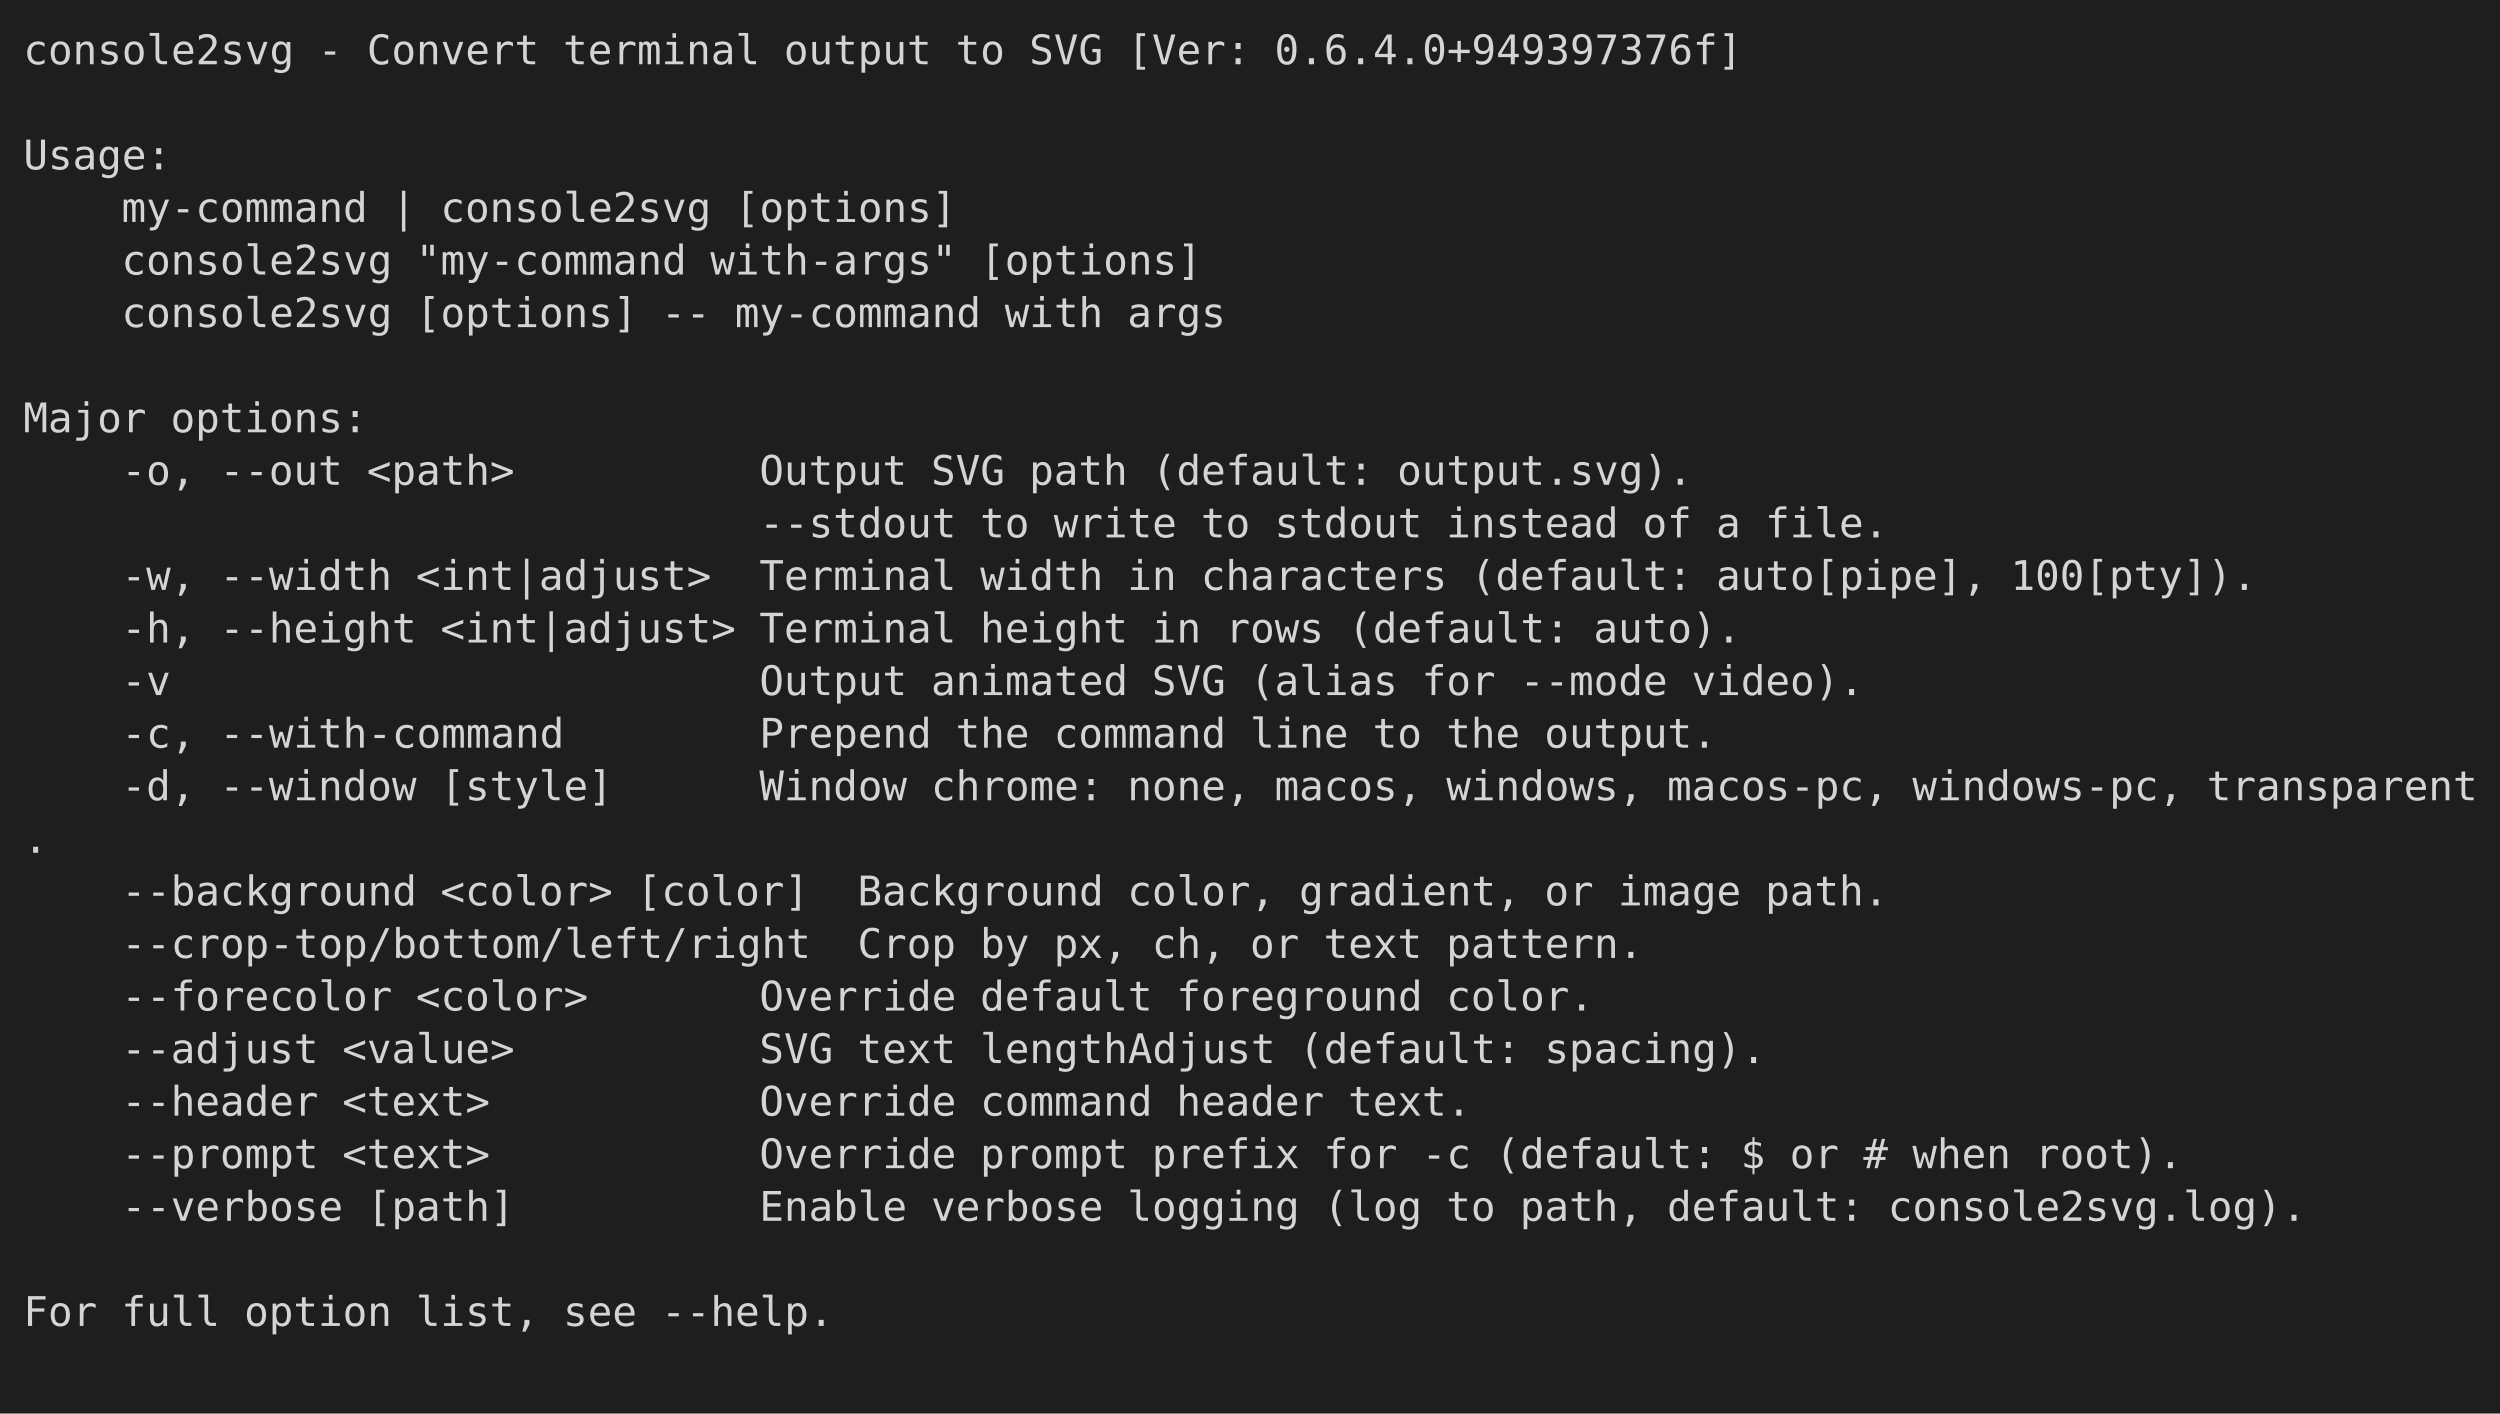
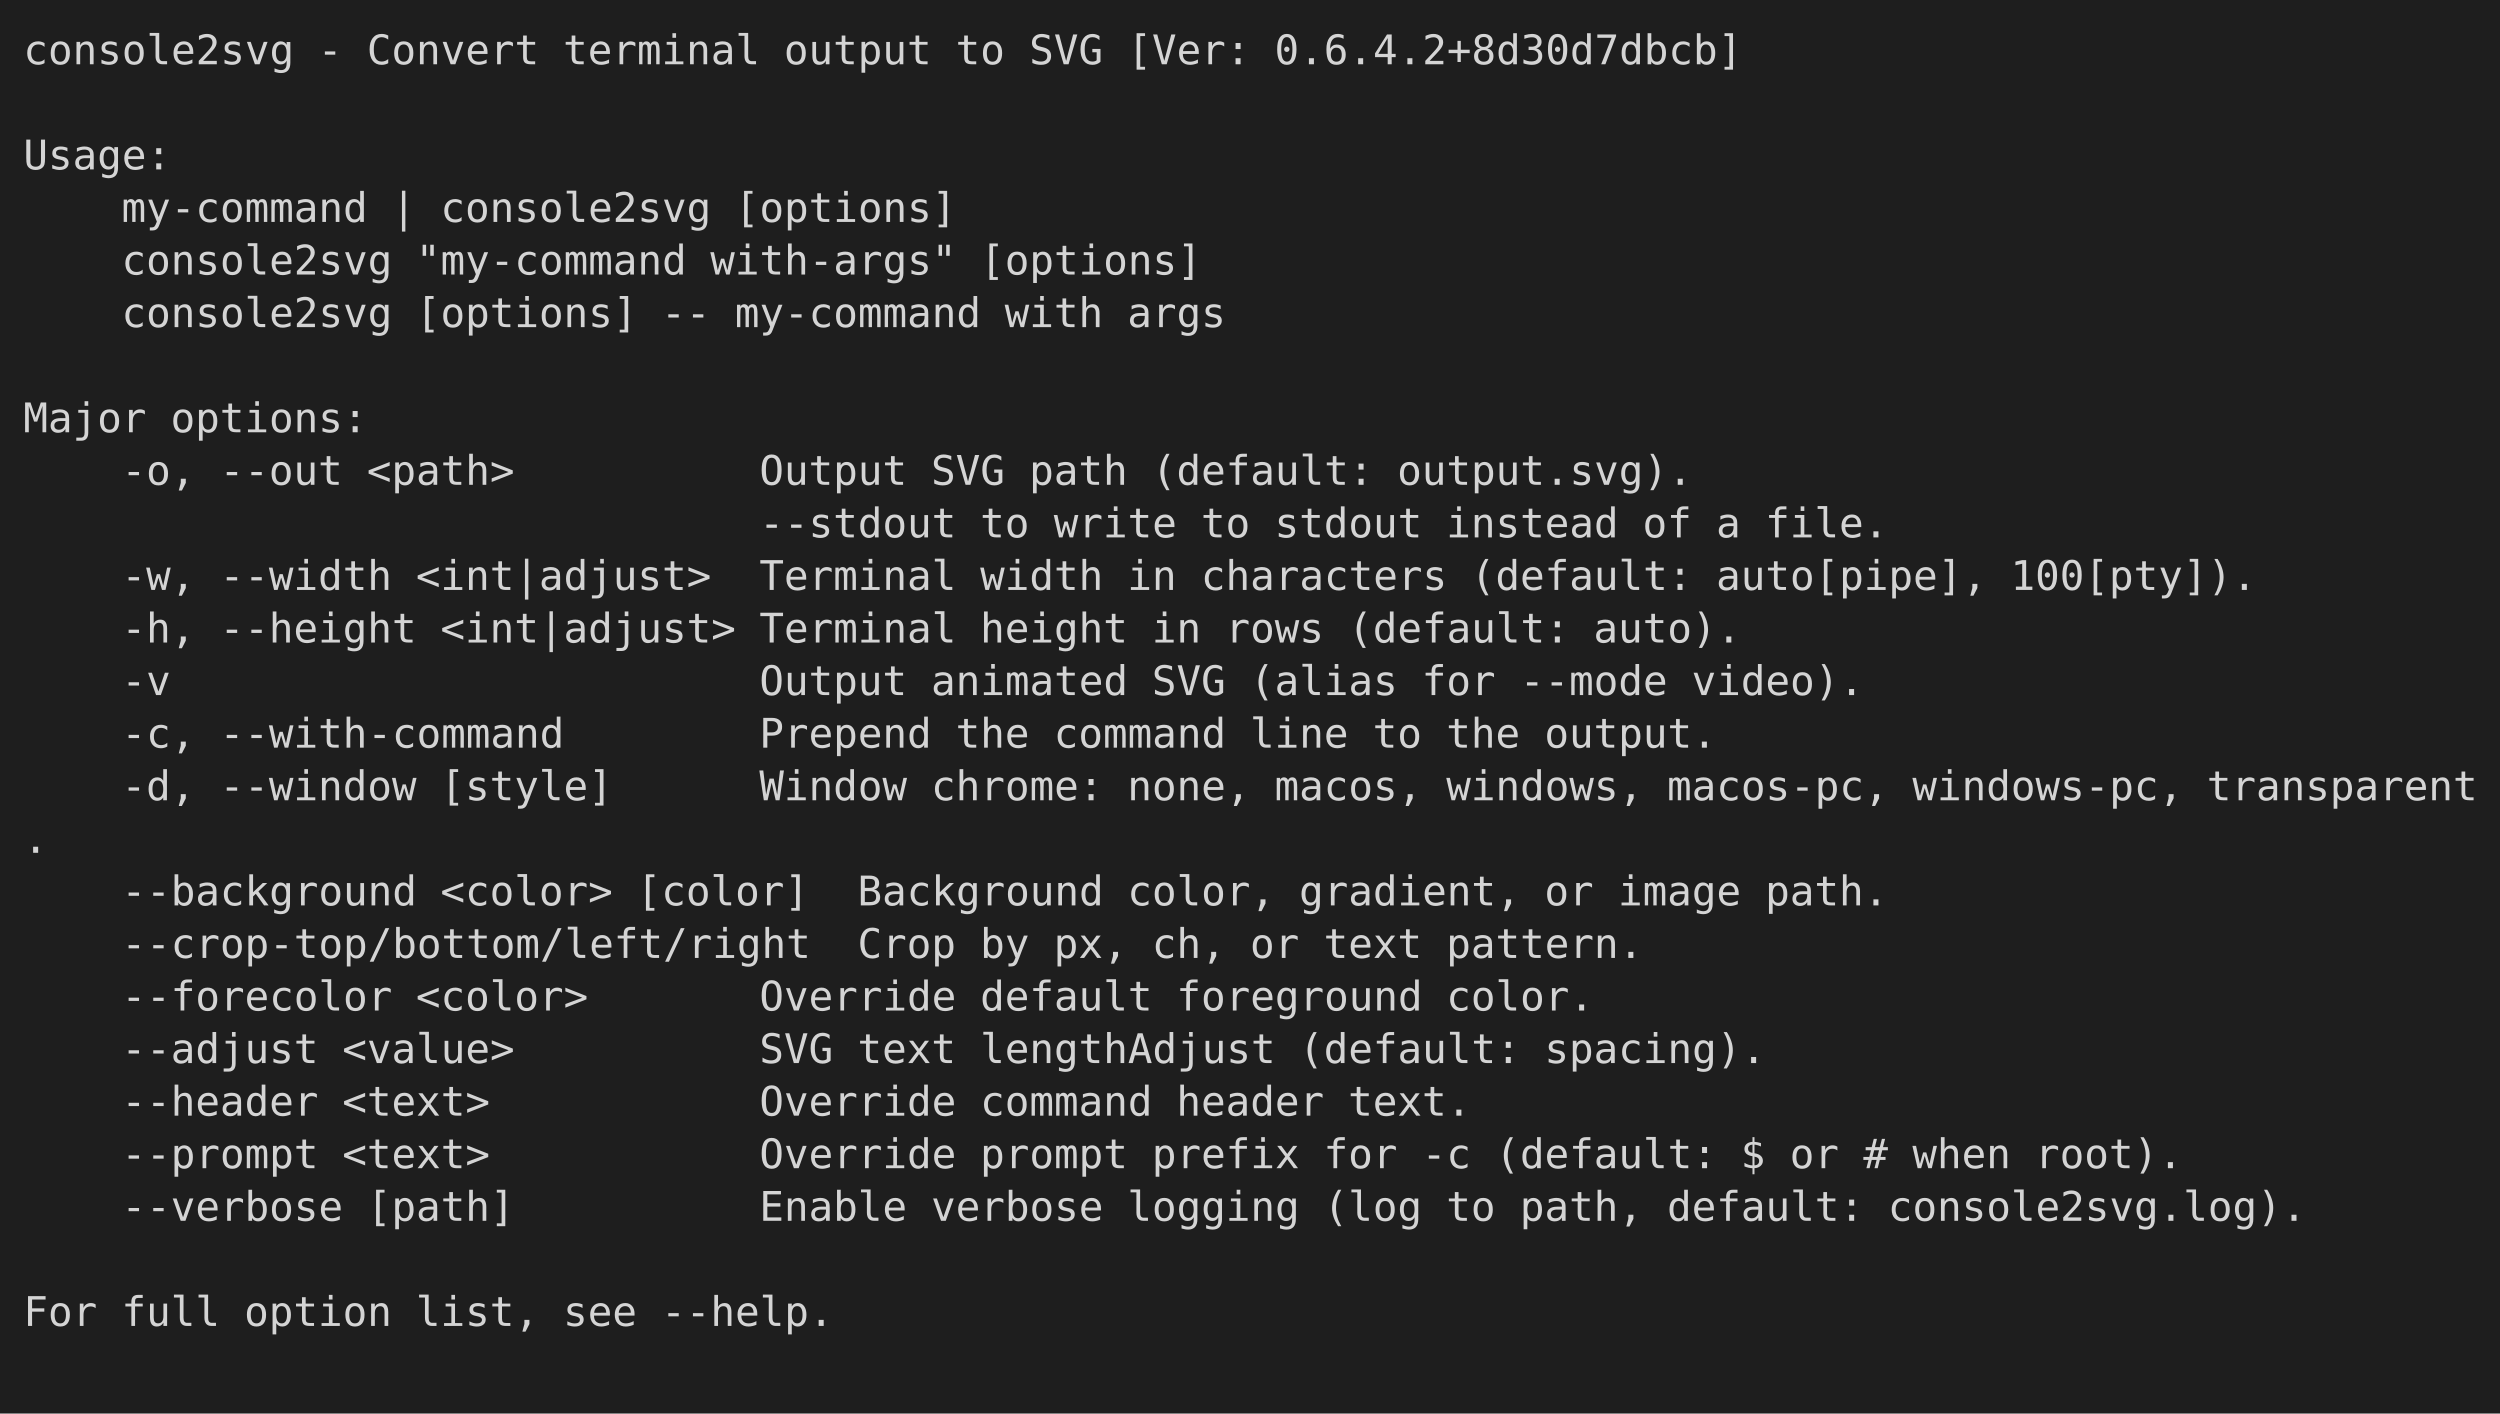
<svg xmlns="http://www.w3.org/2000/svg" viewBox="0 0 856 484" role="img" aria-label="console2svg output">
  <style>
.crt {
  font-family: ui-monospace,"Cascadia Mono","Segoe UI Mono","SFMono-Regular",Menlo,monospace;
  font-size: 14px;
}
text {
  dominant-baseline: alphabetic;
}
.bg {
  shape-rendering: crispEdges;
}
</style>
  <rect x="0" y="0" width="856" height="484" fill="#1e1e1e" />
  <g transform="translate(8 8)">
    <rect width="840" height="468" fill="#1e1e1e" />
    <text class="crt" x="0" y="14" fill="#d4d4d4" textLength="92.4" lengthAdjust="spacing">console2svg</text>
    <text class="crt" x="100.8" y="14" fill="#d4d4d4" textLength="8.4" lengthAdjust="spacing">-</text>
    <text class="crt" x="117.6" y="14" fill="#d4d4d4" textLength="58.8" lengthAdjust="spacing">Convert</text>
    <text class="crt" x="184.8" y="14" fill="#d4d4d4" textLength="67.2" lengthAdjust="spacing">terminal</text>
    <text class="crt" x="260.4" y="14" fill="#d4d4d4" textLength="50.4" lengthAdjust="spacing">output</text>
    <text class="crt" x="319.2" y="14" fill="#d4d4d4" textLength="16.8" lengthAdjust="spacing">to</text>
    <text class="crt" x="344.4" y="14" fill="#d4d4d4" textLength="25.2" lengthAdjust="spacing">SVG</text>
    <text class="crt" x="378" y="14" fill="#d4d4d4" textLength="42" lengthAdjust="spacing">[Ver:</text>
-     <text class="crt" x="428.4" y="14" fill="#d4d4d4" textLength="159.6" lengthAdjust="spacing">0.6.4.0+949397376f]</text>
+     <text class="crt" x="428.4" y="14" fill="#d4d4d4" textLength="159.6" lengthAdjust="spacing">0.6.4.2+8d30d7dbcb]</text>
    <text class="crt" x="0" y="50" fill="#d4d4d4" textLength="50.4" lengthAdjust="spacing">Usage:</text>
    <text class="crt" x="33.6" y="68" fill="#d4d4d4" textLength="84" lengthAdjust="spacing">my-command</text>
    <text class="crt" x="126" y="68" fill="#d4d4d4" textLength="8.4" lengthAdjust="spacing">|</text>
    <text class="crt" x="142.8" y="68" fill="#d4d4d4" textLength="92.4" lengthAdjust="spacing">console2svg</text>
    <text class="crt" x="243.6" y="68" fill="#d4d4d4" textLength="75.6" lengthAdjust="spacing">[options]</text>
    <text class="crt" x="33.6" y="86" fill="#d4d4d4" textLength="92.4" lengthAdjust="spacing">console2svg</text>
    <text class="crt" x="134.4" y="86" fill="#d4d4d4" textLength="92.4" lengthAdjust="spacing">"my-command</text>
    <text class="crt" x="235.2" y="86" fill="#d4d4d4" textLength="84" lengthAdjust="spacing">with-args"</text>
    <text class="crt" x="327.6" y="86" fill="#d4d4d4" textLength="75.6" lengthAdjust="spacing">[options]</text>
    <text class="crt" x="33.6" y="104" fill="#d4d4d4" textLength="92.4" lengthAdjust="spacing">console2svg</text>
    <text class="crt" x="134.4" y="104" fill="#d4d4d4" textLength="75.6" lengthAdjust="spacing">[options]</text>
    <text class="crt" x="218.4" y="104" fill="#d4d4d4" textLength="16.8" lengthAdjust="spacing">--</text>
    <text class="crt" x="243.6" y="104" fill="#d4d4d4" textLength="84" lengthAdjust="spacing">my-command</text>
    <text class="crt" x="336" y="104" fill="#d4d4d4" textLength="33.6" lengthAdjust="spacing">with</text>
    <text class="crt" x="378" y="104" fill="#d4d4d4" textLength="33.6" lengthAdjust="spacing">args</text>
    <text class="crt" x="0" y="140" fill="#d4d4d4" textLength="42" lengthAdjust="spacing">Major</text>
    <text class="crt" x="50.4" y="140" fill="#d4d4d4" textLength="67.2" lengthAdjust="spacing">options:</text>
    <text class="crt" x="33.6" y="158" fill="#d4d4d4" textLength="25.2" lengthAdjust="spacing">-o,</text>
    <text class="crt" x="67.2" y="158" fill="#d4d4d4" textLength="42" lengthAdjust="spacing">--out</text>
    <text class="crt" x="117.6" y="158" fill="#d4d4d4" textLength="50.4" lengthAdjust="spacing">&lt;path&gt;</text>
    <text class="crt" x="252" y="158" fill="#d4d4d4" textLength="50.4" lengthAdjust="spacing">Output</text>
    <text class="crt" x="310.8" y="158" fill="#d4d4d4" textLength="25.2" lengthAdjust="spacing">SVG</text>
    <text class="crt" x="344.4" y="158" fill="#d4d4d4" textLength="33.6" lengthAdjust="spacing">path</text>
    <text class="crt" x="386.4" y="158" fill="#d4d4d4" textLength="75.6" lengthAdjust="spacing">(default:</text>
    <text class="crt" x="470.4" y="158" fill="#d4d4d4" textLength="100.8" lengthAdjust="spacing">output.svg).</text>
    <text class="crt" x="252" y="176" fill="#d4d4d4" textLength="67.2" lengthAdjust="spacing">--stdout</text>
    <text class="crt" x="327.6" y="176" fill="#d4d4d4" textLength="16.8" lengthAdjust="spacing">to</text>
    <text class="crt" x="352.8" y="176" fill="#d4d4d4" textLength="42" lengthAdjust="spacing">write</text>
    <text class="crt" x="403.2" y="176" fill="#d4d4d4" textLength="16.8" lengthAdjust="spacing">to</text>
    <text class="crt" x="428.4" y="176" fill="#d4d4d4" textLength="50.4" lengthAdjust="spacing">stdout</text>
    <text class="crt" x="487.2" y="176" fill="#d4d4d4" textLength="58.8" lengthAdjust="spacing">instead</text>
    <text class="crt" x="554.4" y="176" fill="#d4d4d4" textLength="16.8" lengthAdjust="spacing">of</text>
    <text class="crt" x="579.6" y="176" fill="#d4d4d4" textLength="8.4" lengthAdjust="spacing">a</text>
    <text class="crt" x="596.4" y="176" fill="#d4d4d4" textLength="42" lengthAdjust="spacing">file.</text>
    <text class="crt" x="33.6" y="194" fill="#d4d4d4" textLength="25.2" lengthAdjust="spacing">-w,</text>
    <text class="crt" x="67.2" y="194" fill="#d4d4d4" textLength="58.8" lengthAdjust="spacing">--width</text>
    <text class="crt" x="134.4" y="194" fill="#d4d4d4" textLength="100.8" lengthAdjust="spacing">&lt;int|adjust&gt;</text>
    <text class="crt" x="252" y="194" fill="#d4d4d4" textLength="67.2" lengthAdjust="spacing">Terminal</text>
    <text class="crt" x="327.6" y="194" fill="#d4d4d4" textLength="42" lengthAdjust="spacing">width</text>
    <text class="crt" x="378" y="194" fill="#d4d4d4" textLength="16.8" lengthAdjust="spacing">in</text>
    <text class="crt" x="403.2" y="194" fill="#d4d4d4" textLength="84" lengthAdjust="spacing">characters</text>
    <text class="crt" x="495.6" y="194" fill="#d4d4d4" textLength="75.6" lengthAdjust="spacing">(default:</text>
    <text class="crt" x="579.6" y="194" fill="#d4d4d4" textLength="92.4" lengthAdjust="spacing">auto[pipe],</text>
    <text class="crt" x="680.4" y="194" fill="#d4d4d4" textLength="84" lengthAdjust="spacing">100[pty]).</text>
    <text class="crt" x="33.6" y="212" fill="#d4d4d4" textLength="25.2" lengthAdjust="spacing">-h,</text>
    <text class="crt" x="67.2" y="212" fill="#d4d4d4" textLength="67.2" lengthAdjust="spacing">--height</text>
    <text class="crt" x="142.8" y="212" fill="#d4d4d4" textLength="100.8" lengthAdjust="spacing">&lt;int|adjust&gt;</text>
    <text class="crt" x="252" y="212" fill="#d4d4d4" textLength="67.2" lengthAdjust="spacing">Terminal</text>
    <text class="crt" x="327.6" y="212" fill="#d4d4d4" textLength="50.4" lengthAdjust="spacing">height</text>
    <text class="crt" x="386.4" y="212" fill="#d4d4d4" textLength="16.8" lengthAdjust="spacing">in</text>
    <text class="crt" x="411.6" y="212" fill="#d4d4d4" textLength="33.6" lengthAdjust="spacing">rows</text>
    <text class="crt" x="453.6" y="212" fill="#d4d4d4" textLength="75.6" lengthAdjust="spacing">(default:</text>
    <text class="crt" x="537.6" y="212" fill="#d4d4d4" textLength="50.4" lengthAdjust="spacing">auto).</text>
    <text class="crt" x="33.6" y="230" fill="#d4d4d4" textLength="16.8" lengthAdjust="spacing">-v</text>
    <text class="crt" x="252" y="230" fill="#d4d4d4" textLength="50.4" lengthAdjust="spacing">Output</text>
    <text class="crt" x="310.8" y="230" fill="#d4d4d4" textLength="67.2" lengthAdjust="spacing">animated</text>
    <text class="crt" x="386.4" y="230" fill="#d4d4d4" textLength="25.2" lengthAdjust="spacing">SVG</text>
    <text class="crt" x="420" y="230" fill="#d4d4d4" textLength="50.4" lengthAdjust="spacing">(alias</text>
    <text class="crt" x="478.8" y="230" fill="#d4d4d4" textLength="25.2" lengthAdjust="spacing">for</text>
    <text class="crt" x="512.4" y="230" fill="#d4d4d4" textLength="50.4" lengthAdjust="spacing">--mode</text>
    <text class="crt" x="571.2" y="230" fill="#d4d4d4" textLength="58.8" lengthAdjust="spacing">video).</text>
    <text class="crt" x="33.6" y="248" fill="#d4d4d4" textLength="25.2" lengthAdjust="spacing">-c,</text>
    <text class="crt" x="67.2" y="248" fill="#d4d4d4" textLength="117.6" lengthAdjust="spacing">--with-command</text>
    <text class="crt" x="252" y="248" fill="#d4d4d4" textLength="58.8" lengthAdjust="spacing">Prepend</text>
    <text class="crt" x="319.2" y="248" fill="#d4d4d4" textLength="25.2" lengthAdjust="spacing">the</text>
    <text class="crt" x="352.8" y="248" fill="#d4d4d4" textLength="58.8" lengthAdjust="spacing">command</text>
    <text class="crt" x="420" y="248" fill="#d4d4d4" textLength="33.6" lengthAdjust="spacing">line</text>
    <text class="crt" x="462" y="248" fill="#d4d4d4" textLength="16.8" lengthAdjust="spacing">to</text>
    <text class="crt" x="487.2" y="248" fill="#d4d4d4" textLength="25.2" lengthAdjust="spacing">the</text>
    <text class="crt" x="520.8" y="248" fill="#d4d4d4" textLength="58.8" lengthAdjust="spacing">output.</text>
    <text class="crt" x="33.6" y="266" fill="#d4d4d4" textLength="25.2" lengthAdjust="spacing">-d,</text>
    <text class="crt" x="67.2" y="266" fill="#d4d4d4" textLength="67.2" lengthAdjust="spacing">--window</text>
    <text class="crt" x="142.8" y="266" fill="#d4d4d4" textLength="58.8" lengthAdjust="spacing">[style]</text>
    <text class="crt" x="252" y="266" fill="#d4d4d4" textLength="50.4" lengthAdjust="spacing">Window</text>
    <text class="crt" x="310.8" y="266" fill="#d4d4d4" textLength="58.8" lengthAdjust="spacing">chrome:</text>
    <text class="crt" x="378" y="266" fill="#d4d4d4" textLength="42" lengthAdjust="spacing">none,</text>
    <text class="crt" x="428.4" y="266" fill="#d4d4d4" textLength="50.4" lengthAdjust="spacing">macos,</text>
    <text class="crt" x="487.2" y="266" fill="#d4d4d4" textLength="67.2" lengthAdjust="spacing">windows,</text>
    <text class="crt" x="562.8" y="266" fill="#d4d4d4" textLength="75.6" lengthAdjust="spacing">macos-pc,</text>
    <text class="crt" x="646.8" y="266" fill="#d4d4d4" textLength="92.4" lengthAdjust="spacing">windows-pc,</text>
    <text class="crt" x="747.6" y="266" fill="#d4d4d4" textLength="92.4" lengthAdjust="spacing">transparent</text>
    <text class="crt" x="0" y="284" fill="#d4d4d4" textLength="8.4" lengthAdjust="spacing">.</text>
    <text class="crt" x="33.6" y="302" fill="#d4d4d4" textLength="100.8" lengthAdjust="spacing">--background</text>
    <text class="crt" x="142.8" y="302" fill="#d4d4d4" textLength="58.8" lengthAdjust="spacing">&lt;color&gt;</text>
    <text class="crt" x="210" y="302" fill="#d4d4d4" textLength="58.8" lengthAdjust="spacing">[color]</text>
    <text class="crt" x="285.6" y="302" fill="#d4d4d4" textLength="84" lengthAdjust="spacing">Background</text>
    <text class="crt" x="378" y="302" fill="#d4d4d4" textLength="50.4" lengthAdjust="spacing">color,</text>
    <text class="crt" x="436.8" y="302" fill="#d4d4d4" textLength="75.6" lengthAdjust="spacing">gradient,</text>
    <text class="crt" x="520.8" y="302" fill="#d4d4d4" textLength="16.8" lengthAdjust="spacing">or</text>
    <text class="crt" x="546" y="302" fill="#d4d4d4" textLength="42" lengthAdjust="spacing">image</text>
    <text class="crt" x="596.4" y="302" fill="#d4d4d4" textLength="42" lengthAdjust="spacing">path.</text>
    <text class="crt" x="33.6" y="320" fill="#d4d4d4" textLength="235.2" lengthAdjust="spacing">--crop-top/bottom/left/right</text>
    <text class="crt" x="285.6" y="320" fill="#d4d4d4" textLength="33.6" lengthAdjust="spacing">Crop</text>
    <text class="crt" x="327.6" y="320" fill="#d4d4d4" textLength="16.8" lengthAdjust="spacing">by</text>
    <text class="crt" x="352.8" y="320" fill="#d4d4d4" textLength="25.2" lengthAdjust="spacing">px,</text>
    <text class="crt" x="386.4" y="320" fill="#d4d4d4" textLength="25.2" lengthAdjust="spacing">ch,</text>
    <text class="crt" x="420" y="320" fill="#d4d4d4" textLength="16.8" lengthAdjust="spacing">or</text>
    <text class="crt" x="445.2" y="320" fill="#d4d4d4" textLength="33.6" lengthAdjust="spacing">text</text>
    <text class="crt" x="487.2" y="320" fill="#d4d4d4" textLength="67.2" lengthAdjust="spacing">pattern.</text>
    <text class="crt" x="33.6" y="338" fill="#d4d4d4" textLength="92.4" lengthAdjust="spacing">--forecolor</text>
    <text class="crt" x="134.4" y="338" fill="#d4d4d4" textLength="58.8" lengthAdjust="spacing">&lt;color&gt;</text>
    <text class="crt" x="252" y="338" fill="#d4d4d4" textLength="67.2" lengthAdjust="spacing">Override</text>
    <text class="crt" x="327.6" y="338" fill="#d4d4d4" textLength="58.8" lengthAdjust="spacing">default</text>
    <text class="crt" x="394.8" y="338" fill="#d4d4d4" textLength="84" lengthAdjust="spacing">foreground</text>
    <text class="crt" x="487.2" y="338" fill="#d4d4d4" textLength="50.4" lengthAdjust="spacing">color.</text>
    <text class="crt" x="33.6" y="356" fill="#d4d4d4" textLength="67.2" lengthAdjust="spacing">--adjust</text>
    <text class="crt" x="109.2" y="356" fill="#d4d4d4" textLength="58.8" lengthAdjust="spacing">&lt;value&gt;</text>
    <text class="crt" x="252" y="356" fill="#d4d4d4" textLength="25.2" lengthAdjust="spacing">SVG</text>
    <text class="crt" x="285.6" y="356" fill="#d4d4d4" textLength="33.6" lengthAdjust="spacing">text</text>
    <text class="crt" x="327.6" y="356" fill="#d4d4d4" textLength="100.8" lengthAdjust="spacing">lengthAdjust</text>
    <text class="crt" x="436.8" y="356" fill="#d4d4d4" textLength="75.6" lengthAdjust="spacing">(default:</text>
    <text class="crt" x="520.8" y="356" fill="#d4d4d4" textLength="75.6" lengthAdjust="spacing">spacing).</text>
    <text class="crt" x="33.6" y="374" fill="#d4d4d4" textLength="67.2" lengthAdjust="spacing">--header</text>
    <text class="crt" x="109.2" y="374" fill="#d4d4d4" textLength="50.4" lengthAdjust="spacing">&lt;text&gt;</text>
    <text class="crt" x="252" y="374" fill="#d4d4d4" textLength="67.2" lengthAdjust="spacing">Override</text>
    <text class="crt" x="327.6" y="374" fill="#d4d4d4" textLength="58.8" lengthAdjust="spacing">command</text>
    <text class="crt" x="394.8" y="374" fill="#d4d4d4" textLength="50.4" lengthAdjust="spacing">header</text>
    <text class="crt" x="453.6" y="374" fill="#d4d4d4" textLength="42" lengthAdjust="spacing">text.</text>
    <text class="crt" x="33.6" y="392" fill="#d4d4d4" textLength="67.2" lengthAdjust="spacing">--prompt</text>
    <text class="crt" x="109.2" y="392" fill="#d4d4d4" textLength="50.4" lengthAdjust="spacing">&lt;text&gt;</text>
    <text class="crt" x="252" y="392" fill="#d4d4d4" textLength="67.2" lengthAdjust="spacing">Override</text>
    <text class="crt" x="327.6" y="392" fill="#d4d4d4" textLength="50.4" lengthAdjust="spacing">prompt</text>
    <text class="crt" x="386.4" y="392" fill="#d4d4d4" textLength="50.4" lengthAdjust="spacing">prefix</text>
    <text class="crt" x="445.2" y="392" fill="#d4d4d4" textLength="25.2" lengthAdjust="spacing">for</text>
    <text class="crt" x="478.8" y="392" fill="#d4d4d4" textLength="16.8" lengthAdjust="spacing">-c</text>
    <text class="crt" x="504" y="392" fill="#d4d4d4" textLength="75.6" lengthAdjust="spacing">(default:</text>
    <text class="crt" x="588" y="392" fill="#d4d4d4" textLength="8.4" lengthAdjust="spacing">$</text>
    <text class="crt" x="604.8" y="392" fill="#d4d4d4" textLength="16.8" lengthAdjust="spacing">or</text>
    <text class="crt" x="630" y="392" fill="#d4d4d4" textLength="8.4" lengthAdjust="spacing">#</text>
    <text class="crt" x="646.8" y="392" fill="#d4d4d4" textLength="33.6" lengthAdjust="spacing">when</text>
    <text class="crt" x="688.8" y="392" fill="#d4d4d4" textLength="50.4" lengthAdjust="spacing">root).</text>
    <text class="crt" x="33.6" y="410" fill="#d4d4d4" textLength="75.6" lengthAdjust="spacing">--verbose</text>
    <text class="crt" x="117.6" y="410" fill="#d4d4d4" textLength="50.4" lengthAdjust="spacing">[path]</text>
    <text class="crt" x="252" y="410" fill="#d4d4d4" textLength="50.4" lengthAdjust="spacing">Enable</text>
    <text class="crt" x="310.8" y="410" fill="#d4d4d4" textLength="58.8" lengthAdjust="spacing">verbose</text>
    <text class="crt" x="378" y="410" fill="#d4d4d4" textLength="58.8" lengthAdjust="spacing">logging</text>
    <text class="crt" x="445.2" y="410" fill="#d4d4d4" textLength="33.6" lengthAdjust="spacing">(log</text>
    <text class="crt" x="487.2" y="410" fill="#d4d4d4" textLength="16.8" lengthAdjust="spacing">to</text>
    <text class="crt" x="512.4" y="410" fill="#d4d4d4" textLength="42" lengthAdjust="spacing">path,</text>
    <text class="crt" x="562.8" y="410" fill="#d4d4d4" textLength="67.2" lengthAdjust="spacing">default:</text>
    <text class="crt" x="638.4" y="410" fill="#d4d4d4" textLength="142.8" lengthAdjust="spacing">console2svg.log).</text>
    <text class="crt" x="0" y="446" fill="#d4d4d4" textLength="25.2" lengthAdjust="spacing">For</text>
    <text class="crt" x="33.6" y="446" fill="#d4d4d4" textLength="33.6" lengthAdjust="spacing">full</text>
    <text class="crt" x="75.6" y="446" fill="#d4d4d4" textLength="50.4" lengthAdjust="spacing">option</text>
    <text class="crt" x="134.4" y="446" fill="#d4d4d4" textLength="42" lengthAdjust="spacing">list,</text>
    <text class="crt" x="184.8" y="446" fill="#d4d4d4" textLength="25.2" lengthAdjust="spacing">see</text>
    <text class="crt" x="218.4" y="446" fill="#d4d4d4" textLength="58.8" lengthAdjust="spacing">--help.</text>
  </g>
</svg>
